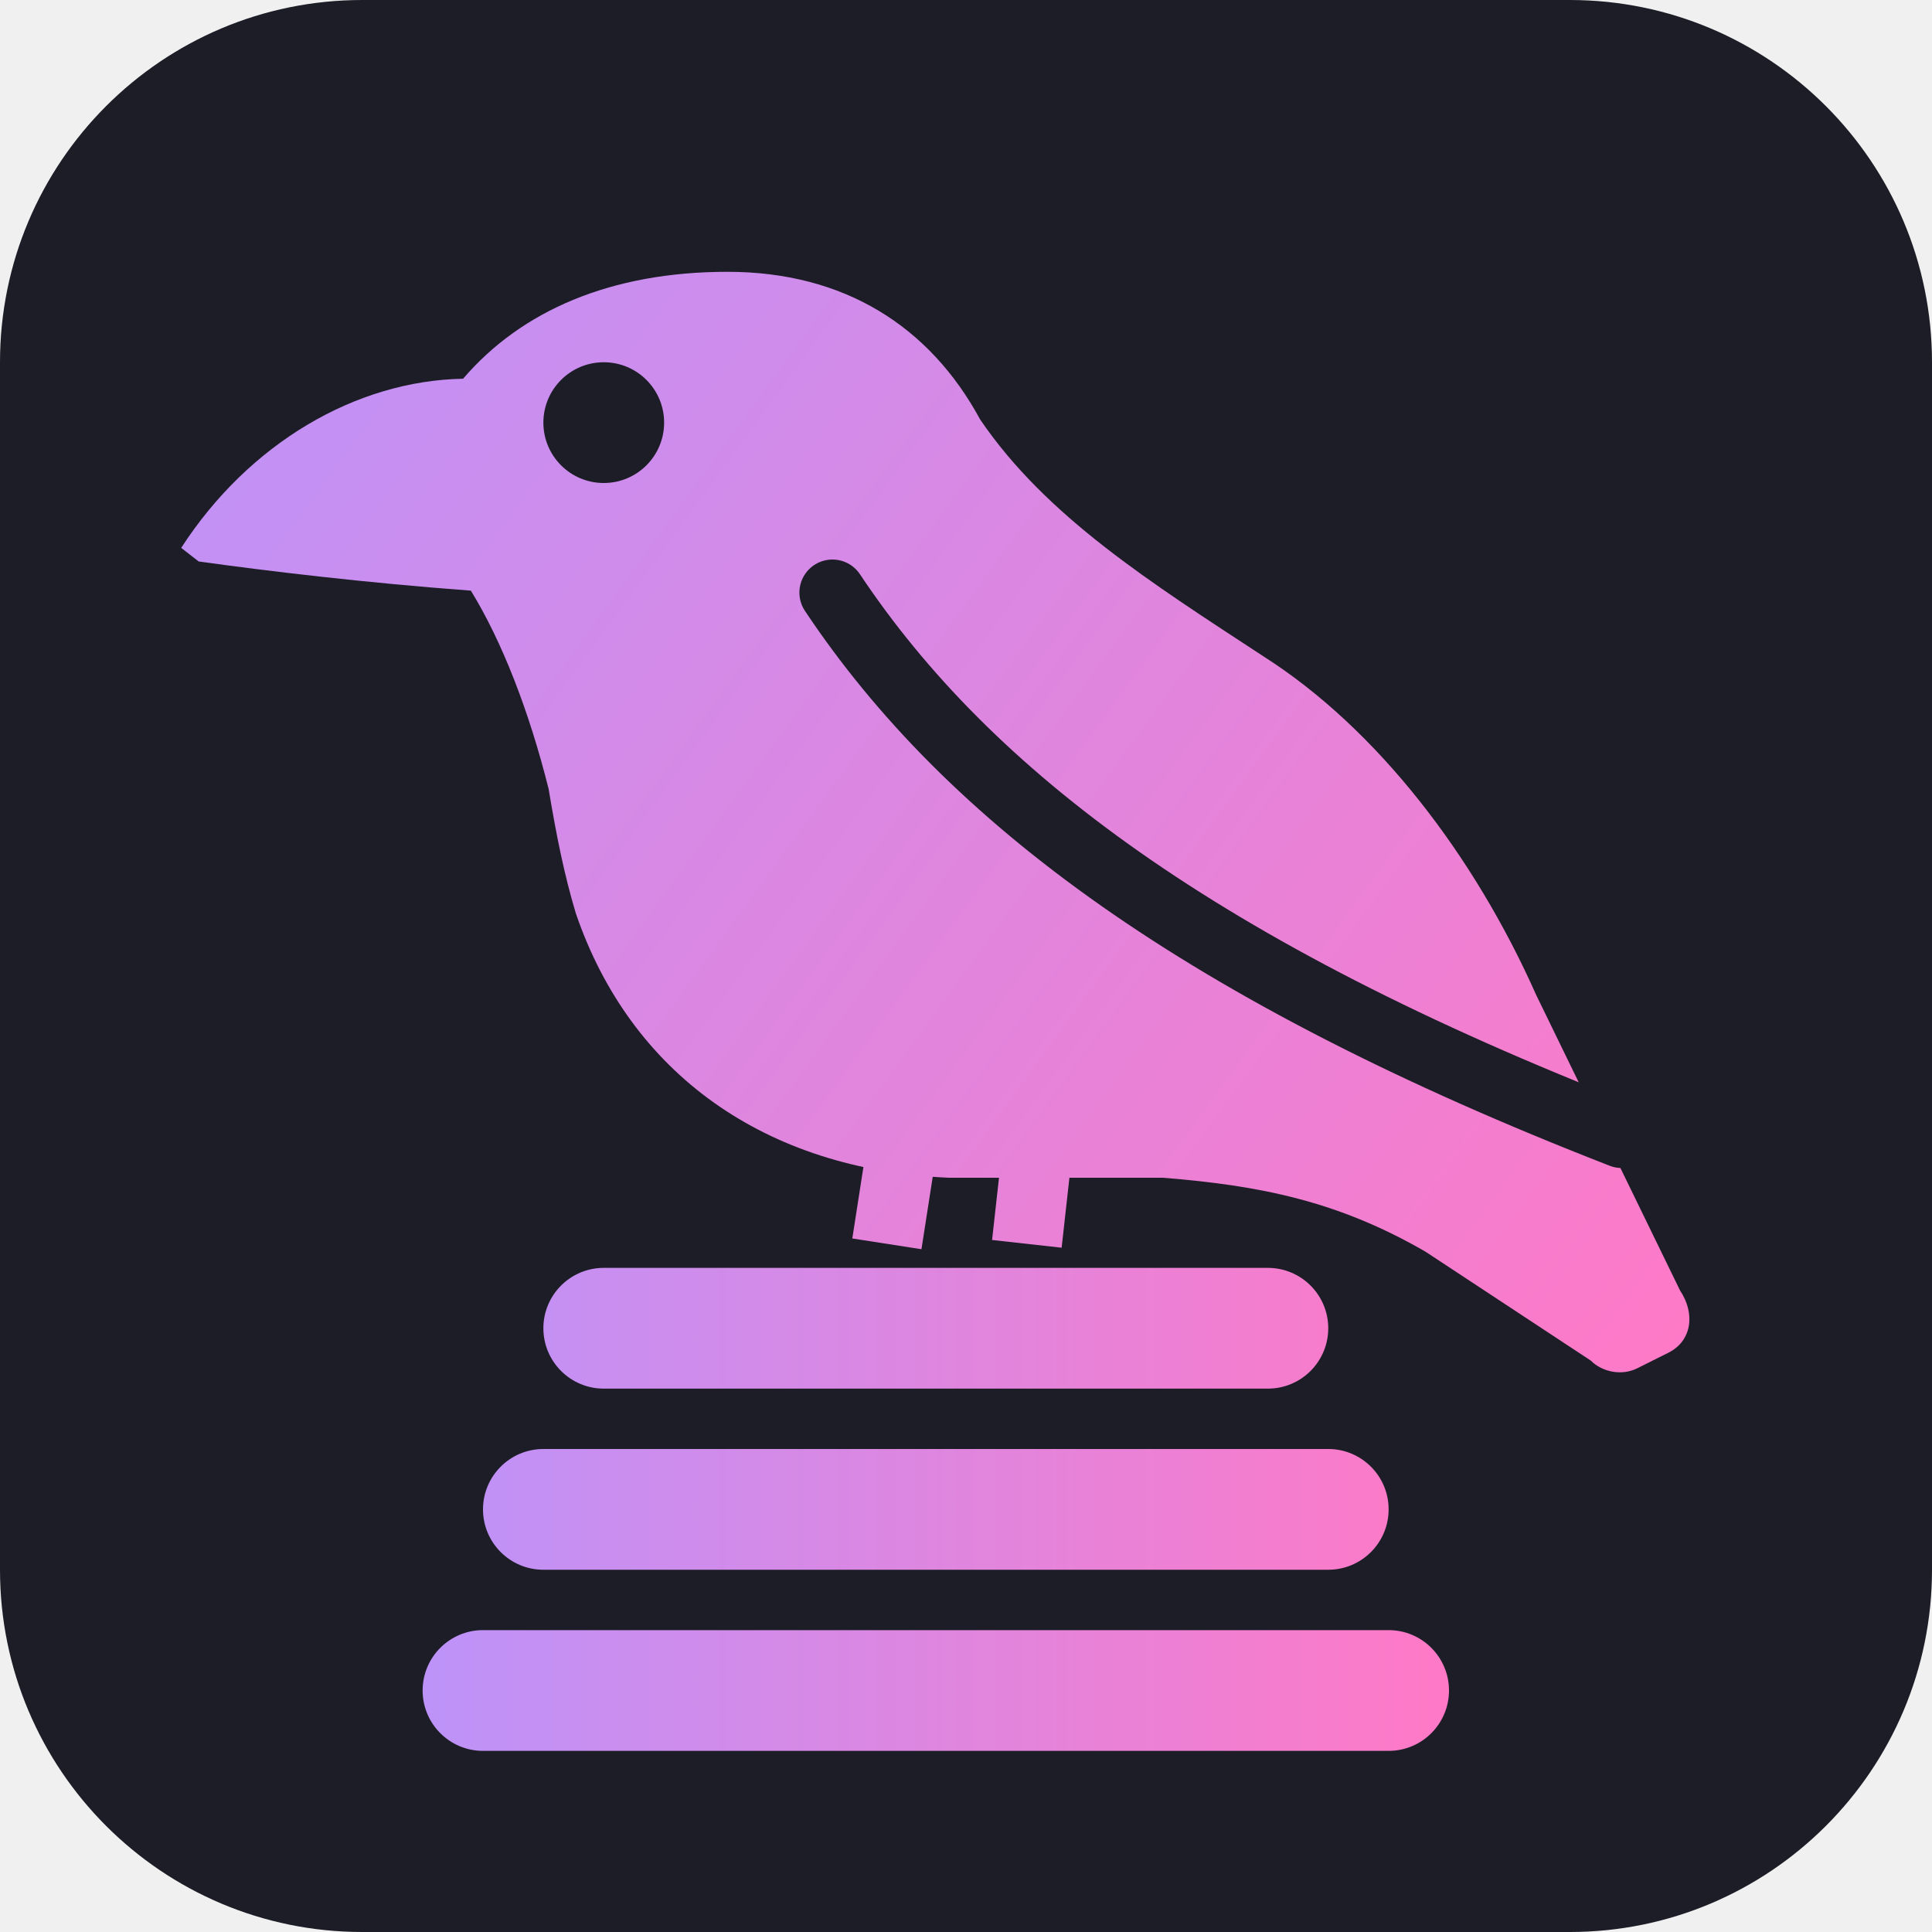
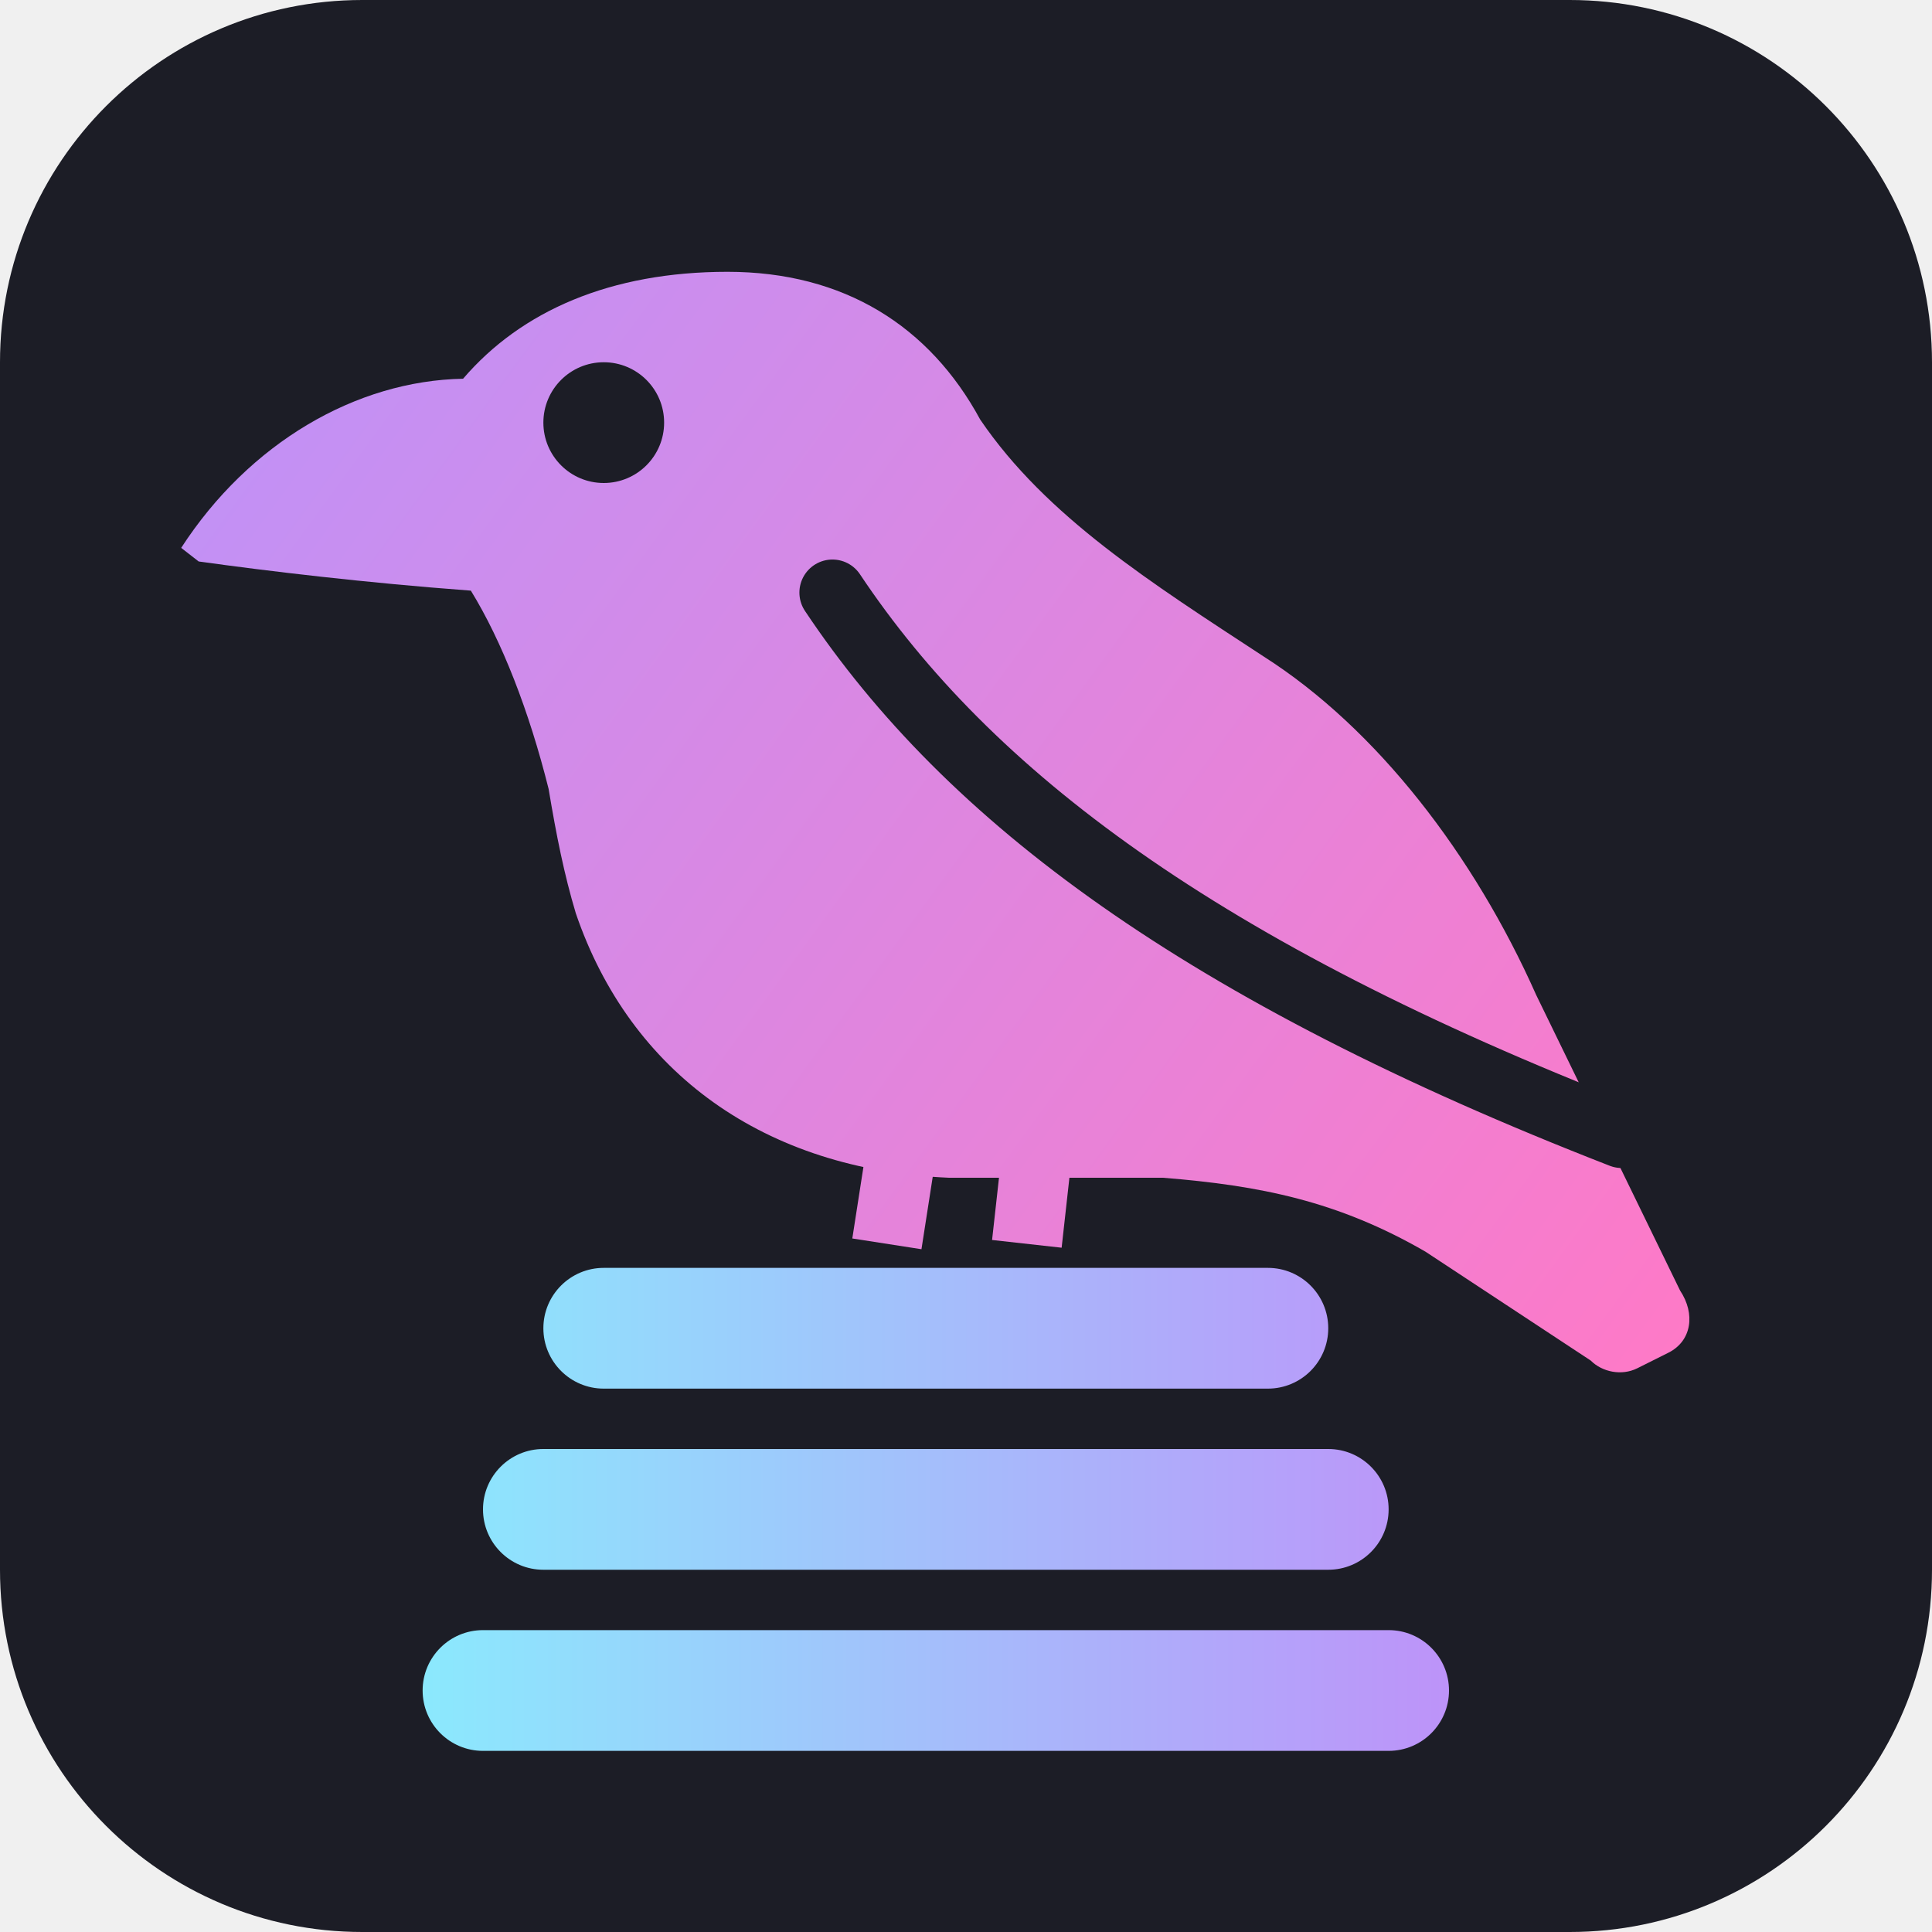
<svg xmlns="http://www.w3.org/2000/svg" viewBox="0 0 32 32" width="32" height="32" role="img" aria-label="SlicerX">
  <defs>
    <linearGradient id="pbh32" gradientUnits="userSpaceOnUse" x1="15.5" y1="21" x2="93.4" y2="77.8">
      <stop offset="0" stop-color="#bd93f9" />
      <stop offset="1" stop-color="#ff79c6" />
    </linearGradient>
    <linearGradient id="plh32" gradientUnits="userSpaceOnUse" x1="7" y1="0" x2="24" y2="0">
-       <stop offset="0" stop-color="#bd93f9" />
-       <stop offset="1" stop-color="#ff79c6" />
+       <stop offset="0" stop-color="#8be9fd" />
+       <stop offset="1" stop-color="#bd93f9" />
    </linearGradient>
    <mask id="pch32" maskUnits="userSpaceOnUse" x="0" y="0" width="32" height="32">
      <rect width="32" height="32" fill="#fff" />
      <path transform="translate(-1.99 -2.26) scale(0.322)" d="M49 37.5C56 48 68 57 89.6 65.4" fill="none" stroke="#000" stroke-width="3.4" stroke-linecap="round" />
      <circle cx="10" cy="7" r="1" fill="#000" />
    </mask>
  </defs>
  <rect width="32" height="32" rx="6" fill="#1c1d26" />
  <path transform="translate(-1.99 -2.26) scale(0.322)" d="M52.5 66.5L51.8 71M59.5 66.5L59 71" fill="none" stroke="url(#pbh32)" stroke-width="3.6" />
  <rect x="9" y="21" width="13" height="2" rx="1" fill="url(#plh32)" />
  <rect x="8" y="24" width="15" height="2" rx="1" fill="url(#plh32)" />
  <rect x="7" y="27" width="17" height="2" rx="1" fill="url(#plh32)" />
  <g mask="url(#pch32)">
    <path transform="translate(-1.99 -2.26) scale(0.322)" d="M15.5 35.2C19 29.8 24.5 26.6 30 26.5C33 23 37.6 21 43.6 21C49.6 21 54 23.8 56.6 28.6C60 33.6 65.4 37 71.2 40.8C77 44.5 82 51 85.2 58.2L92.6 73.4C93.4 74.6 93.2 76 92 76.6L90.4 77.4C89.6 77.8 88.6 77.6 88 77L79.5 71.4C75 68.8 71 68 66 67.6L55 67.6C45.5 67.2 38.6 62.2 35.8 54C35.2 52 34.8 50 34.4 47.6C33.4 43.6 32 40 30.4 37.4C25 37 20 36.4 16.4 35.9z" fill="url(#pbh32)" />
  </g>
</svg>
